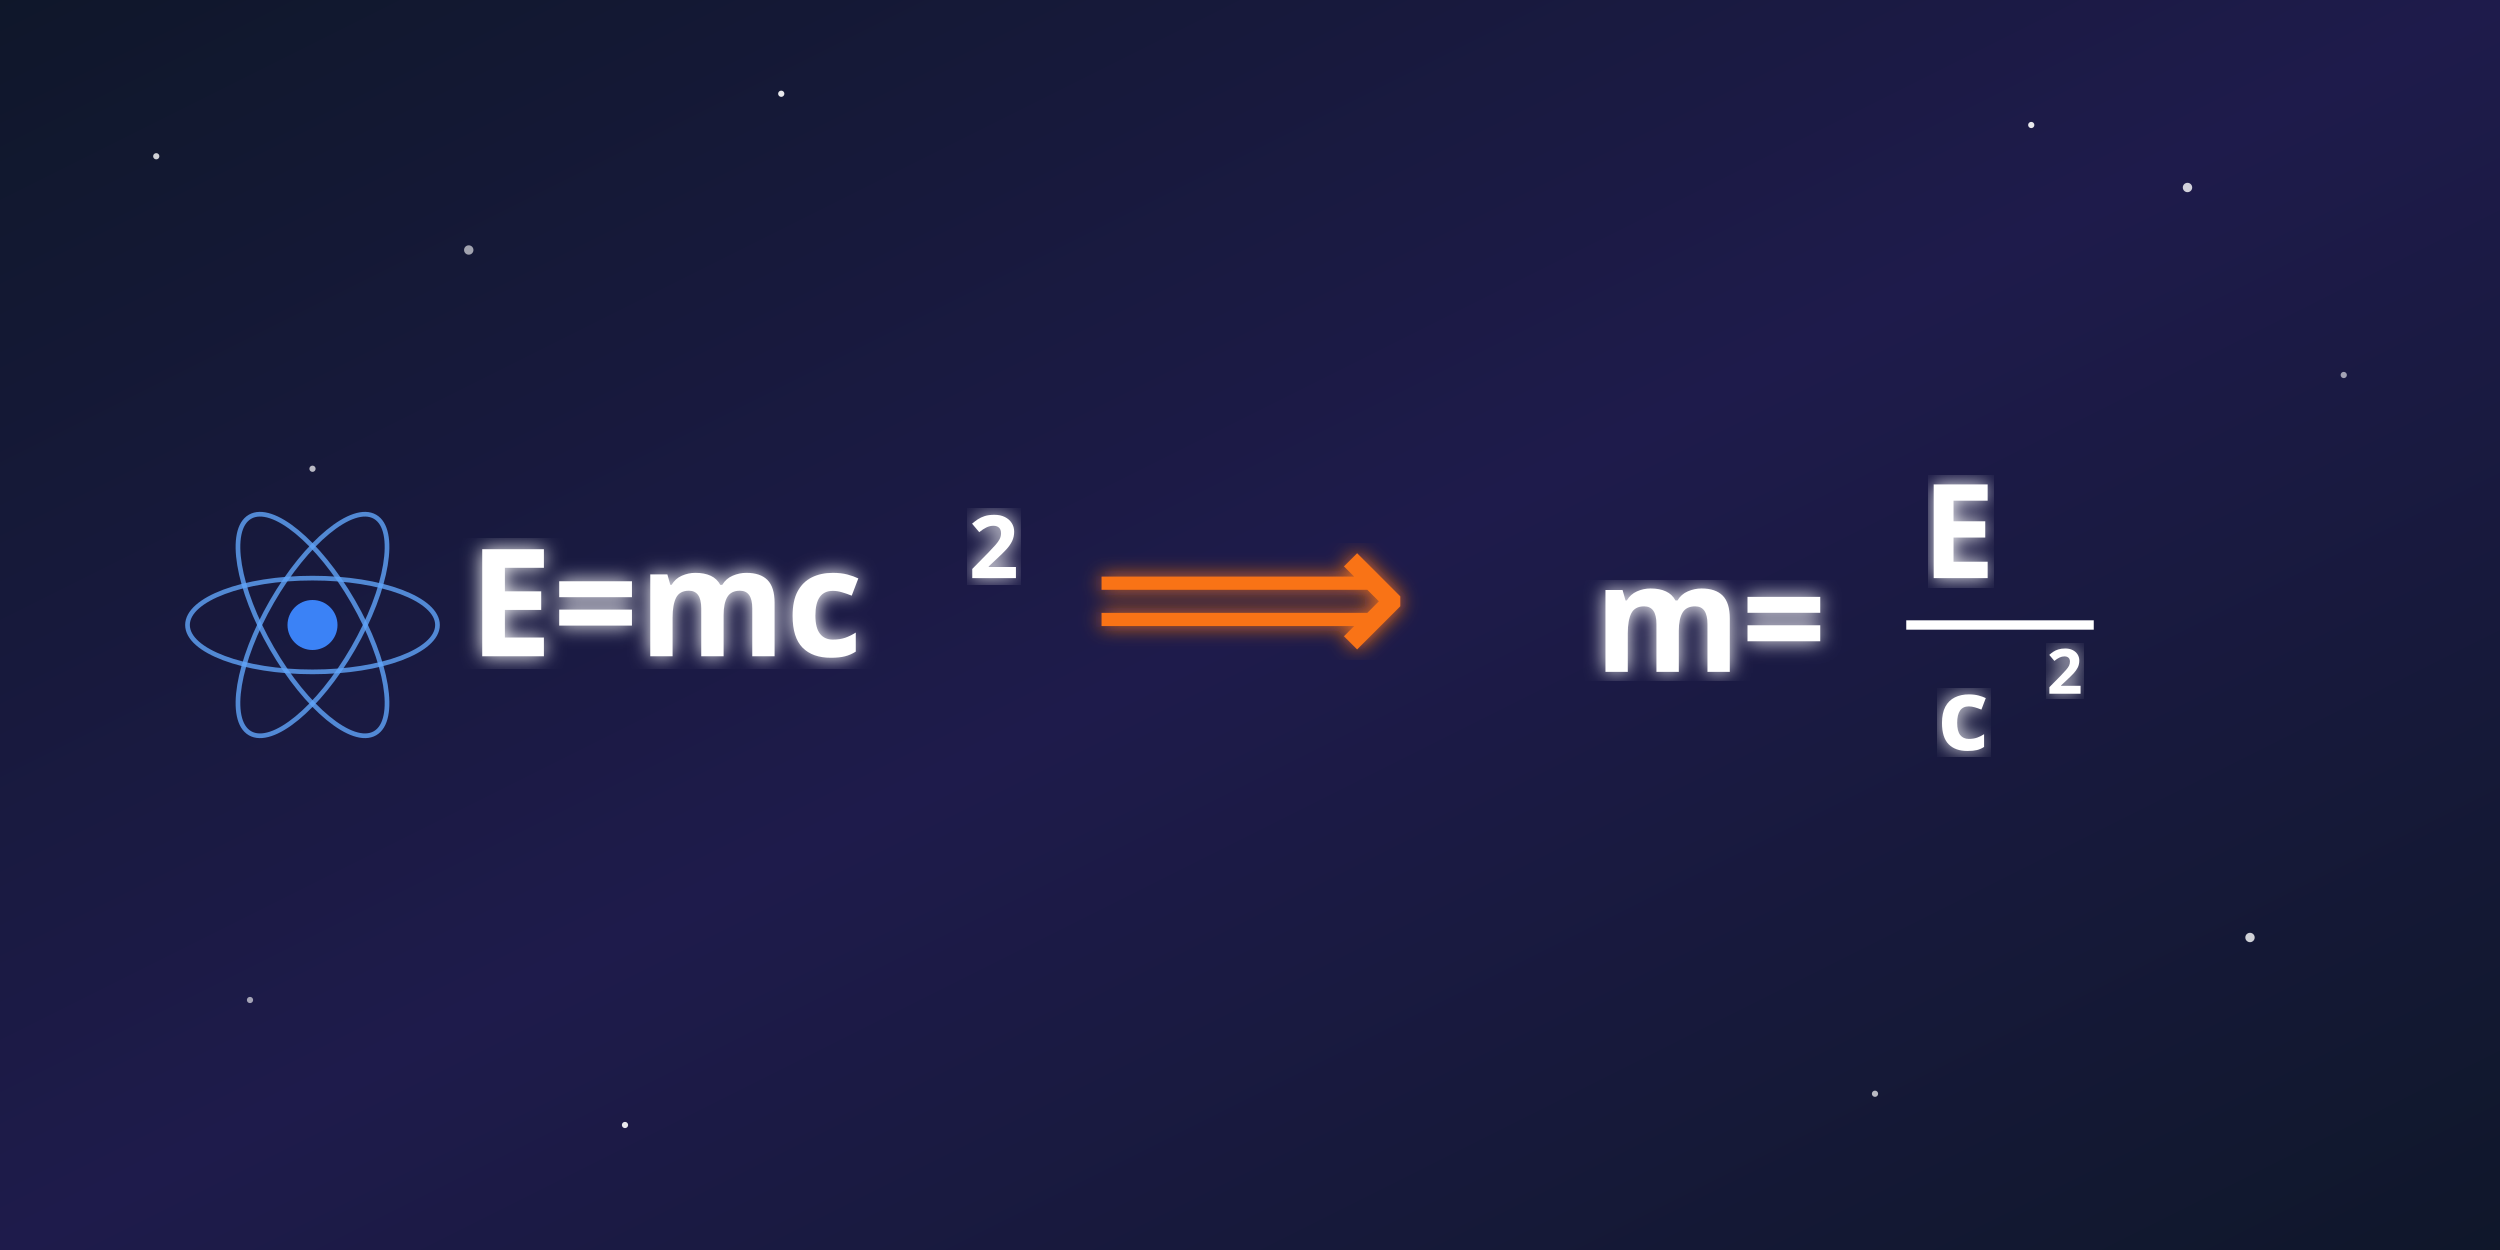
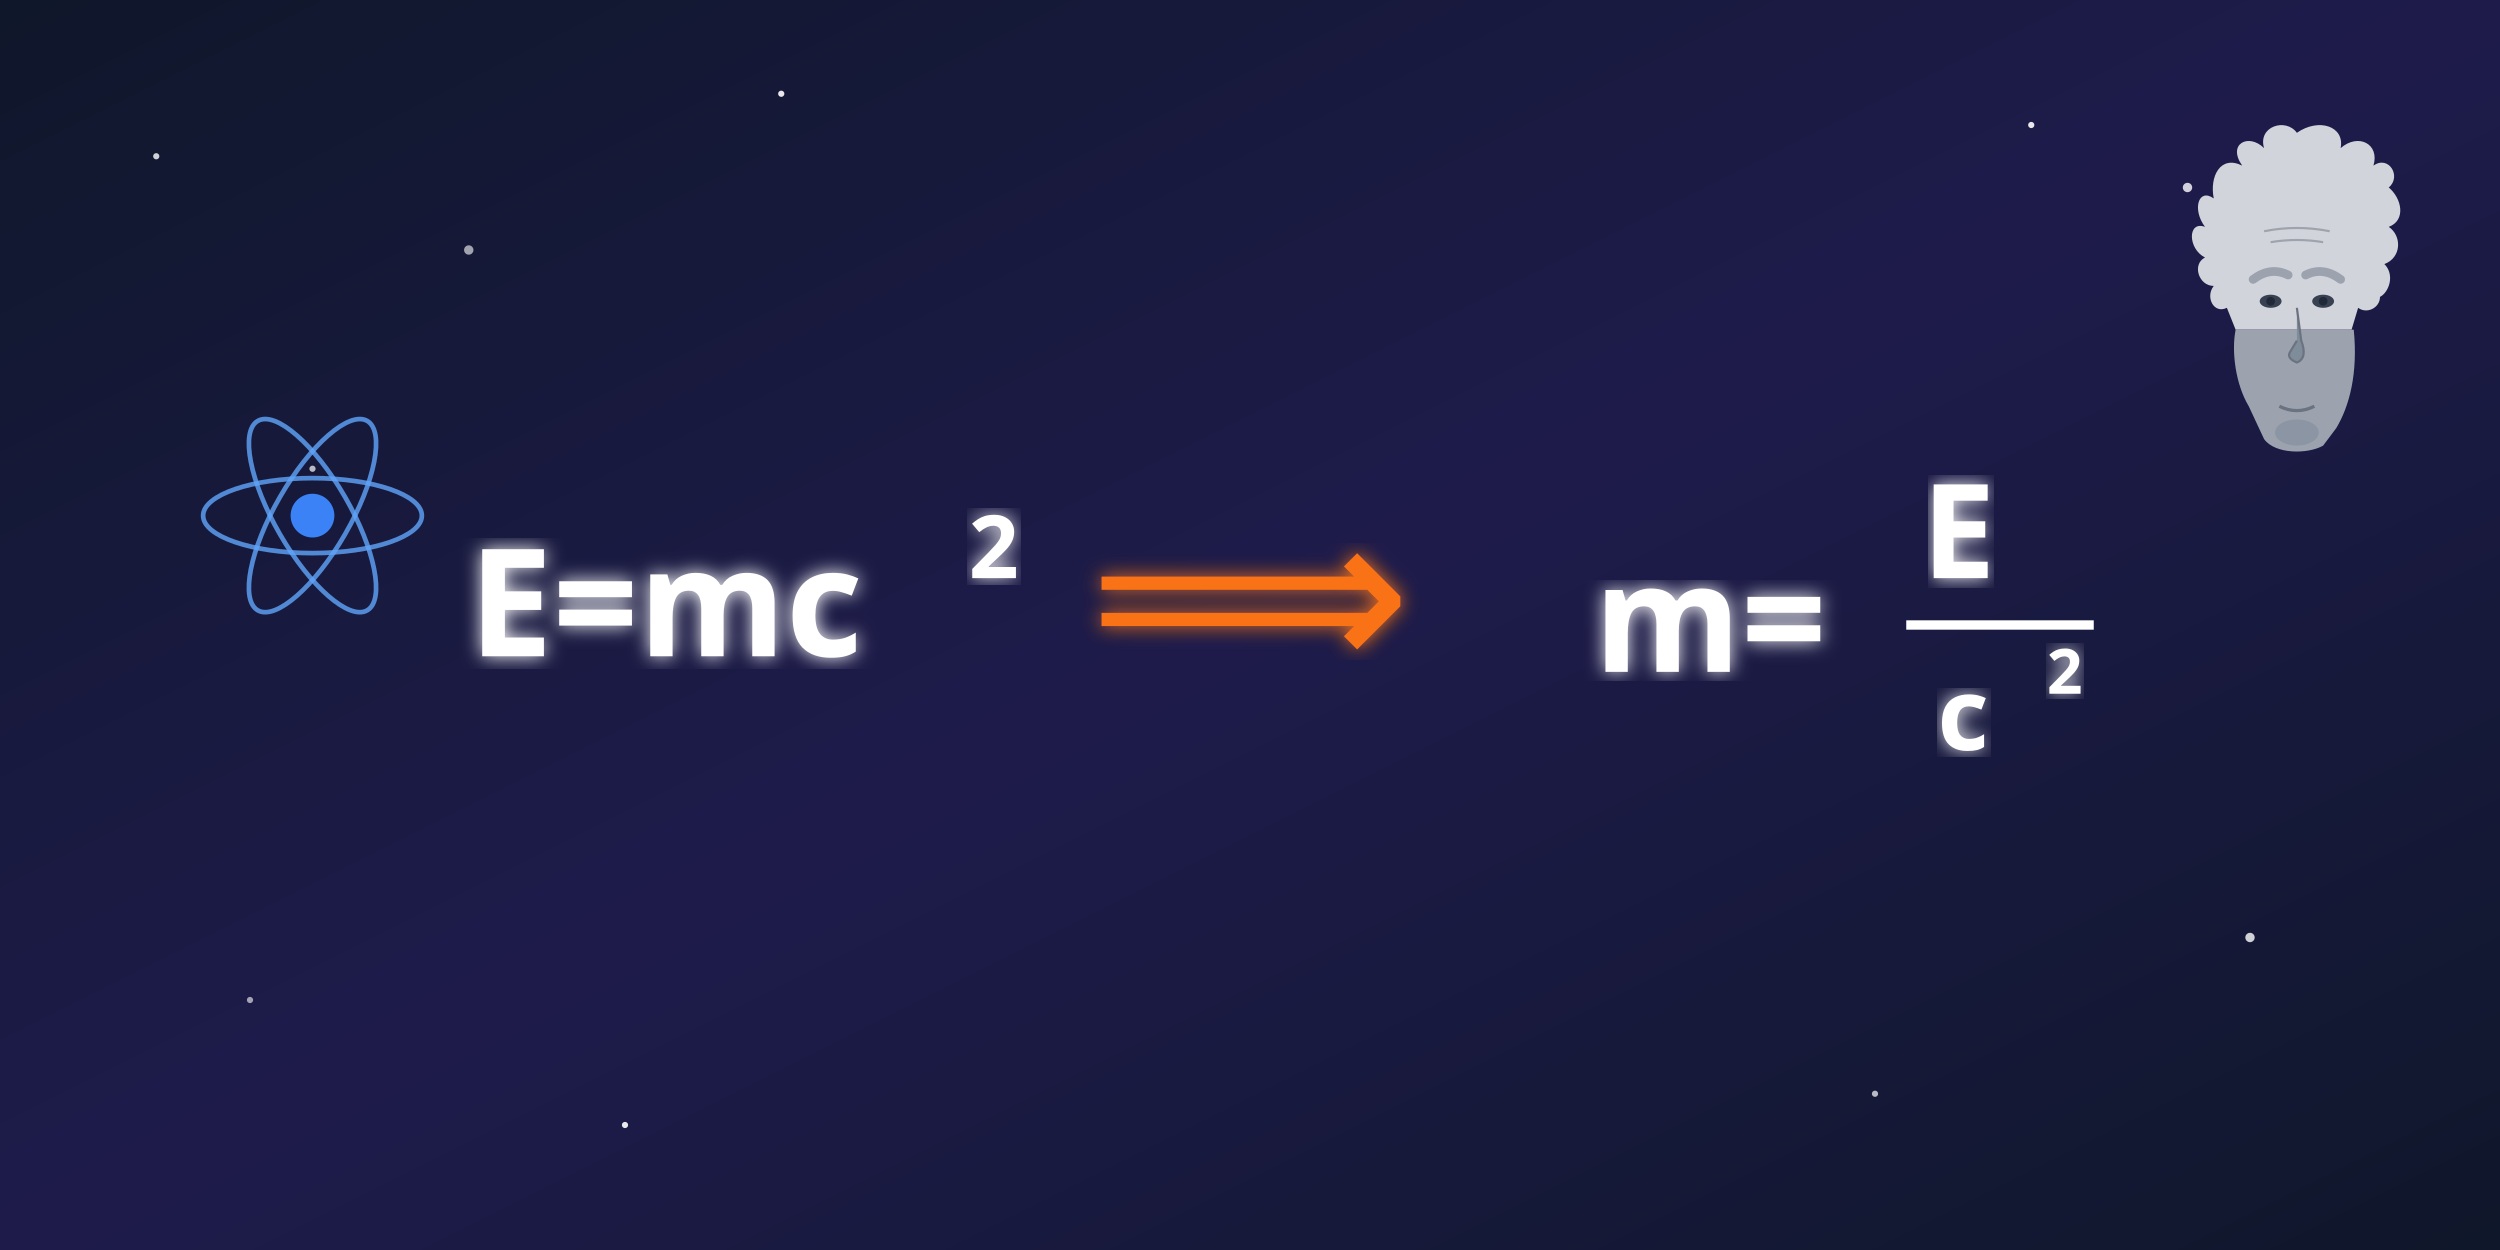
<svg xmlns="http://www.w3.org/2000/svg" viewBox="0 0 800 400" font-family="system-ui, sans-serif">
  <defs>
    <linearGradient id="cosmicBg" x1="0%" y1="0%" x2="100%" y2="100%">
      <stop offset="0%" style="stop-color:#0f172a" />
      <stop offset="50%" style="stop-color:#1e1b4b" />
      <stop offset="100%" style="stop-color:#0f172a" />
    </linearGradient>
    <filter id="glow">
      <feGaussianBlur stdDeviation="3" result="coloredBlur" />
      <feMerge>
        <feMergeNode in="coloredBlur" />
        <feMergeNode in="SourceGraphic" />
      </feMerge>
    </filter>
    <radialGradient id="energyGlow" cx="50%" cy="50%" r="50%">
      <stop offset="0%" style="stop-color:#f97316;stop-opacity:1" />
      <stop offset="50%" style="stop-color:#ea580c;stop-opacity:0.6" />
      <stop offset="100%" style="stop-color:#c2410c;stop-opacity:0" />
    </radialGradient>
  </defs>
  <rect width="800" height="400" fill="url(#cosmicBg)" />
  <circle cx="50" cy="50" r="1" fill="white" opacity="0.8" />
  <circle cx="150" cy="80" r="1.5" fill="white" opacity="0.6" />
  <circle cx="250" cy="30" r="1" fill="white" opacity="0.9" />
  <circle cx="100" cy="150" r="1" fill="white" opacity="0.7" />
  <circle cx="700" cy="60" r="1.5" fill="white" opacity="0.8" />
  <circle cx="750" cy="120" r="1" fill="white" opacity="0.6" />
  <circle cx="650" cy="40" r="1" fill="white" opacity="0.9" />
  <circle cx="600" cy="350" r="1" fill="white" opacity="0.7" />
  <circle cx="720" cy="300" r="1.5" fill="white" opacity="0.8" />
  <circle cx="80" cy="320" r="1" fill="white" opacity="0.6" />
  <circle cx="200" cy="360" r="1" fill="white" opacity="0.9" />
-   <g transform="translate(100, 200)">
-     <ellipse cx="0" cy="0" rx="40" ry="15" fill="none" stroke="#60a5fa" stroke-width="1.5" opacity="0.8" />
-     <ellipse cx="0" cy="0" rx="40" ry="15" fill="none" stroke="#60a5fa" stroke-width="1.5" opacity="0.8" transform="rotate(60)" />
-     <ellipse cx="0" cy="0" rx="40" ry="15" fill="none" stroke="#60a5fa" stroke-width="1.5" opacity="0.8" transform="rotate(-60)" />
-     <circle cx="0" cy="0" r="8" fill="#3b82f6" />
+   <g transform="translate(735, 95) scale(0.7)">
+     <path d="M-25,-60              C-35,-65 -40,-55 -38,-45              C-45,-50 -48,-40 -42,-32              C-50,-35 -50,-22 -42,-18              C-48,-15 -45,-5 -38,-5              C-42,0 -38,8 -32,5              L-28,15              L25,15              L28,5              C32,8 38,5 38,0              C42,-2 45,-10 40,-15              C48,-18 48,-28 42,-32              C50,-35 48,-45 42,-50              C48,-55 42,-65 35,-60              C38,-70 28,-75 20,-68              C22,-78 10,-82 0,-75              C-5,-82 -18,-78 -15,-68              C-22,-75 -32,-70 -25,-60              Z" fill="#d1d5db" />
+     <path d="M-28,15              C-30,25 -28,40 -22,50              L-15,65              C-10,72 5,72 12,68              L18,60              C24,50 28,35 26,15              Z" fill="#9ca3af" />
+     <path d="M-15,-30 Q0,-33 15,-30" stroke="#6b7280" stroke-width="1" fill="none" opacity="0.5" />
+     <path d="M-12,-25 Q0,-27 12,-25" stroke="#6b7280" stroke-width="1" fill="none" opacity="0.5" />
+     <path d="M-20,-8 Q-12,-14 -4,-10" stroke="#9ca3af" stroke-width="4" fill="none" stroke-linecap="round" />
+     <path d="M4,-10 Q12,-14 20,-8" stroke="#9ca3af" stroke-width="4" fill="none" stroke-linecap="round" />
+     <ellipse cx="-12" cy="2" rx="5" ry="3" fill="#374151" />
+     <ellipse cx="12" cy="2" rx="5" ry="3" fill="#374151" />
+     <circle cx="-12" cy="2" r="2" fill="#1f2937" />
+     <circle cx="12" cy="2" r="2" fill="#1f2937" />
+     <path d="M0,5 L2,20 Q5,28 0,30 Q-5,28 -3,25 L0,20" fill="#7f8c9a" stroke="#6b7280" stroke-width="1" />
+     <path d="M-18,38 Q-10,32 0,35 Q10,32 18,38 Q10,45 0,42 Q-10,45 -18,38 Z" fill="#9ca3af" />
+     <path d="M-8,50 Q0,54 8,50" stroke="#6b7280" stroke-width="1.5" fill="none" />
+     <ellipse cx="0" cy="62" rx="10" ry="6" fill="#8b95a3" />
+   </g>
+   <g transform="translate(100, 165)">
+     <ellipse cx="0" cy="0" rx="35" ry="12" fill="none" stroke="#60a5fa" stroke-width="1.5" opacity="0.8" />
+     <ellipse cx="0" cy="0" rx="35" ry="12" fill="none" stroke="#60a5fa" stroke-width="1.5" opacity="0.8" transform="rotate(60)" />
+     <ellipse cx="0" cy="0" rx="35" ry="12" fill="none" stroke="#60a5fa" stroke-width="1.5" opacity="0.8" transform="rotate(-60)" />
+     <circle cx="0" cy="0" r="7" fill="#3b82f6" />
  </g>
  <text x="150" y="210" font-size="48" font-weight="bold" fill="white" filter="url(#glow)">E=mc</text>
  <text x="310" y="185" font-size="28" font-weight="bold" fill="white" filter="url(#glow)">2</text>
  <text x="400" y="215" font-size="72" fill="#f97316" text-anchor="middle" filter="url(#glow)">⟹</text>
  <text x="510" y="215" font-size="48" font-weight="bold" fill="white" filter="url(#glow)">m=</text>
  <text x="615" y="185" font-size="42" font-weight="bold" fill="white" filter="url(#glow)">E</text>
  <line x1="610" y1="200" x2="670" y2="200" stroke="white" stroke-width="3" />
  <text x="620" y="240" font-size="32" font-weight="bold" fill="white" filter="url(#glow)">c</text>
  <text x="655" y="222" font-size="20" font-weight="bold" fill="white" filter="url(#glow)">2</text>
</svg>
